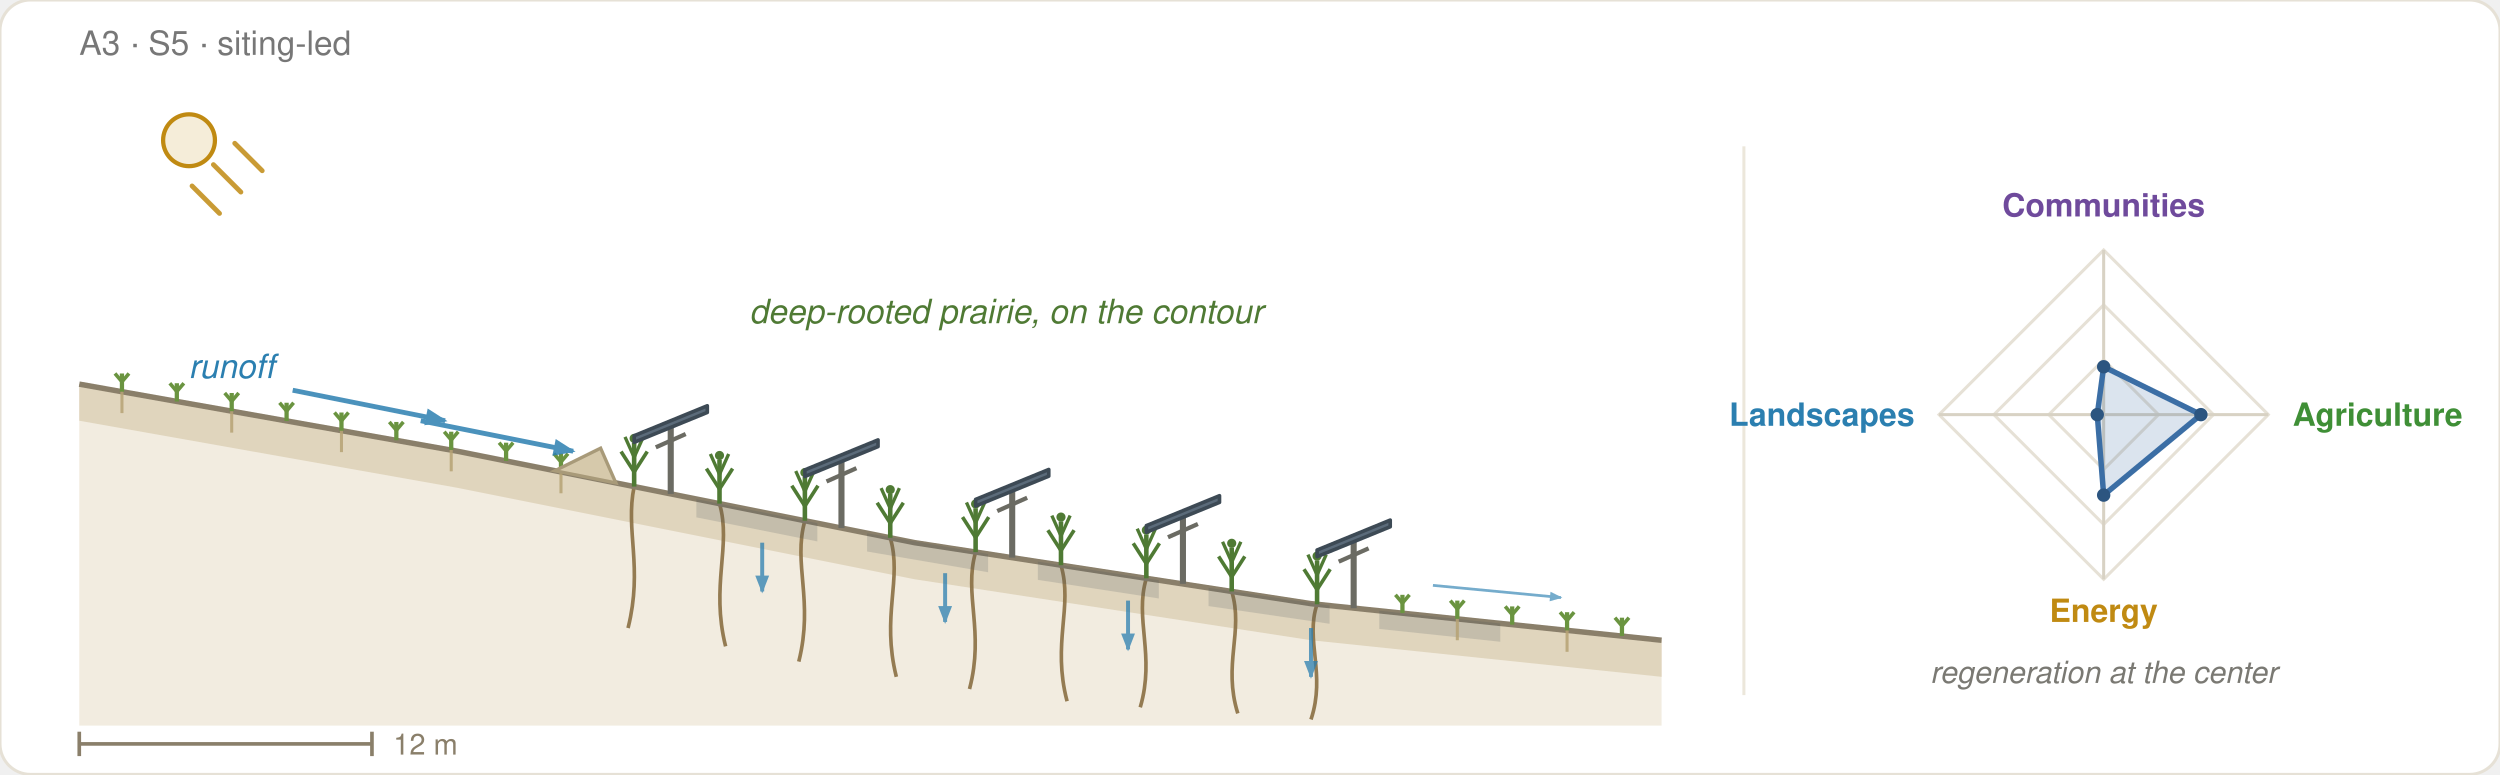
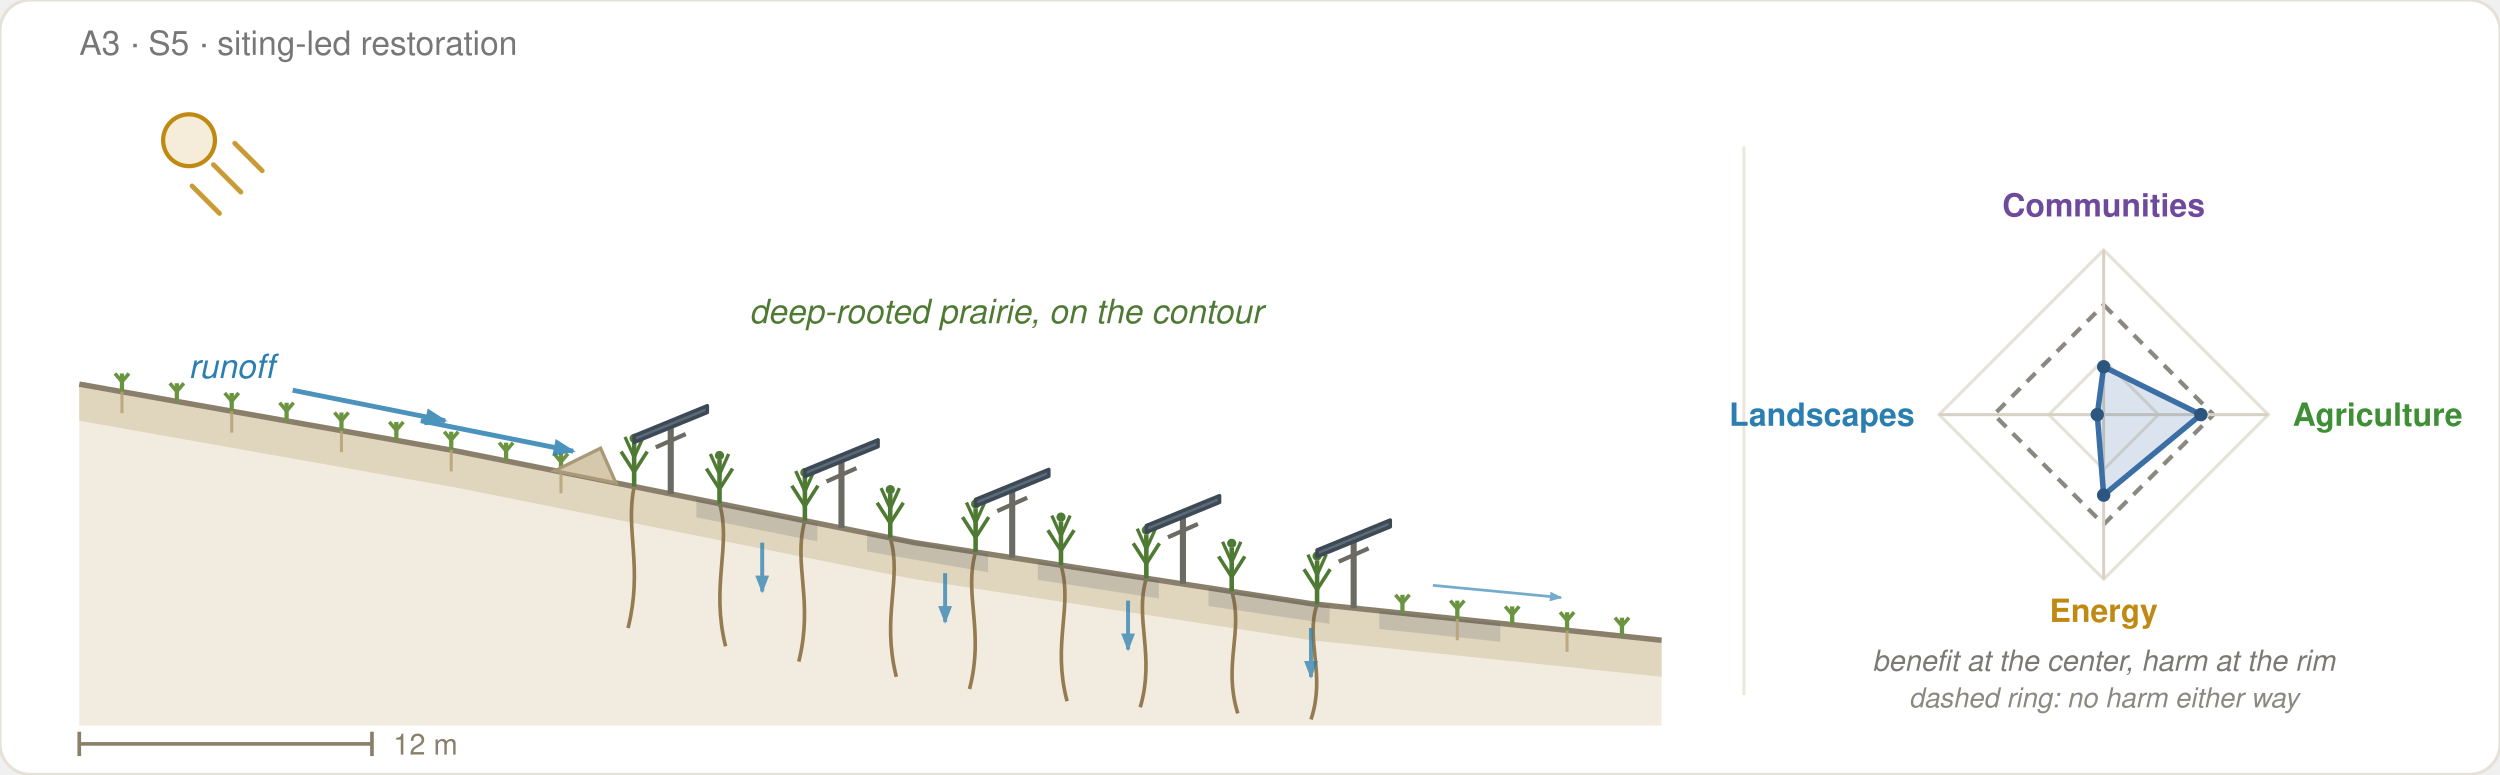
<svg xmlns="http://www.w3.org/2000/svg" viewBox="0 14 820 254" width="820" height="254" font-family="Helvetica, Arial, sans-serif" role="img">
  <defs>
    <g id="module">
      <line x1="-9" y1="16" x2="9" y2="8" stroke="#6b6b63" stroke-width="1.4" vector-effect="non-scaling-stroke" />
      <polygon points="-22,9 22,-9 22,-5 -22,13" fill="#5b6b7a" stroke="#3d4a55" stroke-width="1.2" stroke-linejoin="round" vector-effect="non-scaling-stroke" />
    </g>
    <g id="crop">
      <line x1="0" y1="0" x2="0" y2="-6" stroke="#6a9440" stroke-width="1.4" />
      <line x1="0" y1="-3.3" x2="-2.3" y2="-6" stroke="#6a9440" stroke-width="1.2" />
      <line x1="0" y1="-3.3" x2="2.3" y2="-6" stroke="#6a9440" stroke-width="1.2" />
    </g>
    <g id="prairie">
      <line x1="0" y1="0" x2="0" y2="-14.4" stroke="#4f7a34" stroke-width="1.5" />
      <line x1="0" y1="-4.8" x2="-4.3" y2="-11.5" stroke="#4f7a34" stroke-width="1.2" />
      <line x1="0" y1="-4.8" x2="4.3" y2="-11.5" stroke="#4f7a34" stroke-width="1.2" />
      <line x1="0" y1="-9.6" x2="-3" y2="-16.3" stroke="#4f7a34" stroke-width="1.1" />
      <line x1="0" y1="-9.6" x2="3" y2="-16.3" stroke="#4f7a34" stroke-width="1.1" />
      <circle cx="0" cy="-15.8" r="1.5" fill="#4f7a34" />
    </g>
    <marker id="flow" viewBox="0 0 10 10" refX="8" refY="5" markerWidth="5" markerHeight="5" orient="auto-start-reverse">
      <path d="M0,1.5 L9,5 L0,8.5 z" fill="#2b7fb0" />
    </marker>
    <clipPath id="soilclip2">
      <path d="M26,140 L150,162 L300,192 L430,212 L545,224 L545,252 L26,252 Z" />
    </clipPath>
  </defs>
  <rect y="14" width="820" height="254" rx="10" fill="#ffffff" stroke="#e6e1d6" />
-   <text x="26" y="32" fill="#777" font-size="11">A3 · S5 · siting-led</text>
+   <text x="26" y="32" fill="#777" font-size="11">A3 · S5 · siting-led restoration</text>
  <g stroke="#c08a12" stroke-linecap="round">
    <circle cx="62" cy="60" r="8.5" fill="#c08a12" fill-opacity="0.16" stroke-width="1.4" />
    <g stroke-width="1.6" opacity="0.85">
      <line x1="63" y1="75" x2="72" y2="84" />
      <line x1="70" y1="68" x2="79" y2="77" />
      <line x1="77" y1="61" x2="86" y2="70" />
    </g>
  </g>
  <path d="M26,140 L150,162 L300,192 L430,212 L545,224 L545,252 L26,252 Z" fill="#f2ece0" />
  <g clip-path="url(#soilclip2)">
    <path d="M26,140 L150,162 L300,192 L430,212 L545,224 L545,236 L430,224 L300,204 L150,174 L26,152 Z" fill="#e0d5bd" />
    <g fill="none" stroke="#8a6f43" stroke-width="1.2" opacity="0.9">
      <path d="M208,173.6 C205,188 211,200 206,220" />
      <path d="M236,179.2 C240,193 233,206 238,226" />
      <path d="M264,184.8 C260,199 267,211 262,231" />
      <path d="M292,190.4 C296,204 289,216 294,236" />
      <path d="M320,195.1 C316,209 323,221 318,240" />
      <path d="M348,199.4 C352,213 345,225 350,244" />
      <path d="M376,203.7 C372,217 379,229 374,246" />
      <path d="M404,208.0 C408,221 401,232 406,248" />
      <path d="M432,212.2 C428,224 435,235 430,250" />
    </g>
    <g stroke="#2b7fb0" stroke-width="1.3" opacity="0.75" marker-end="url(#flow)">
      <path d="M250,192 v16" />
      <path d="M310,202 v16" />
      <path d="M370,211 v16" />
      <path d="M430,220 v16" />
    </g>
  </g>
  <path d="M26,140 L150,162 L300,192 L430,212 L545,224" fill="none" stroke="#8a7f6a" stroke-width="1.8" />
  <g fill="#3d4a55" opacity="0.17">
    <path d="M228.4,177.7 L268.1,185.6 L268.1,191.6 L228.4,183.7 Z" />
    <path d="M284.4,188.9 L324.1,195.7 L324.1,201.7 L284.4,194.9 Z" />
    <path d="M340.4,198.2 L380.1,204.3 L380.1,210.3 L340.4,204.2 Z" />
    <path d="M396.4,206.8 L436.1,212.6 L436.1,218.6 L396.4,212.8 Z" />
    <path d="M452.4,214.3 L492.1,218.5 L492.1,224.5 L452.4,220.3 Z" />
  </g>
  <g>
    <use href="#crop" x="40" y="142.5" />
    <use href="#crop" x="58" y="145.7" />
    <use href="#crop" x="76" y="148.9" />
    <use href="#crop" x="94" y="152.1" />
    <use href="#crop" x="112" y="155.3" />
    <use href="#crop" x="130" y="158.4" />
    <use href="#crop" x="148" y="161.6" />
    <use href="#crop" x="166" y="165.2" />
    <use href="#crop" x="184" y="168.8" />
    <use href="#crop" x="460" y="215.1" />
    <use href="#crop" x="478" y="217.0" />
    <use href="#crop" x="496" y="218.9" />
    <use href="#crop" x="514" y="220.8" />
    <use href="#crop" x="532" y="222.6" />
  </g>
  <g stroke="#b6a274" stroke-width="1" opacity="0.85">
    <path d="M40,142.5 v7" />
    <path d="M76,148.9 v7" />
    <path d="M112,155.3 v7" />
    <path d="M148,161.6 v7" />
    <path d="M184,168.8 v7" />
    <path d="M478,217.0 v7" />
    <path d="M514,220.8 v7" />
  </g>
  <g stroke="#2b7fb0" stroke-width="1.6" fill="none" marker-end="url(#flow)" opacity="0.85">
    <path d="M96,142 L146,152" />
    <path d="M138,152 L188,162" />
  </g>
  <text x="90" y="138" fill="#2b7fb0" font-size="11" font-style="italic" text-anchor="end">runoff</text>
  <g stroke="#2b7fb0" stroke-width="0.9" fill="none" marker-end="url(#flow)" opacity="0.65">
    <path d="M470,206 L512,210" />
  </g>
  <polygon points="182,168.4 202,172.4 197,161" fill="#d6c9ab" stroke="#a89a79" stroke-width="1.1" />
  <g>
    <use href="#prairie" x="208" y="173.6" />
    <use href="#prairie" x="236" y="179.2" />
    <use href="#prairie" x="264" y="184.8" />
    <use href="#prairie" x="292" y="190.4" />
    <use href="#prairie" x="320" y="195.1" />
    <use href="#prairie" x="348" y="199.4" />
    <use href="#prairie" x="376" y="203.7" />
    <use href="#prairie" x="404" y="208.0" />
    <use href="#prairie" x="432" y="212.2" />
  </g>
  <line x1="220" y1="176" x2="220" y2="152" stroke="#6b6b63" stroke-width="2" />
  <use href="#module" transform="translate(220,152) scale(0.545)" />
  <line x1="276" y1="187.2" x2="276" y2="163.2" stroke="#6b6b63" stroke-width="2" />
  <use href="#module" transform="translate(276,163.2) scale(0.545)" />
  <line x1="332" y1="196.9" x2="332" y2="172.9" stroke="#6b6b63" stroke-width="2" />
  <use href="#module" transform="translate(332,172.9) scale(0.545)" />
  <line x1="388" y1="205.5" x2="388" y2="181.5" stroke="#6b6b63" stroke-width="2" />
  <use href="#module" transform="translate(388,181.5) scale(0.545)" />
  <line x1="444" y1="213.5" x2="444" y2="189.5" stroke="#6b6b63" stroke-width="2" />
  <use href="#module" transform="translate(444,189.5) scale(0.545)" />
  <text x="330" y="120" fill="#4f7a34" font-size="11" font-style="italic" text-anchor="middle">deep-rooted prairie, on the contour</text>
  <g stroke="#8a7f6a" stroke-width="1.2" fill="none">
    <path d="M26,258 h96" />
    <path d="M26,254 v8" />
    <path d="M122,254 v8" />
  </g>
  <text x="129" y="261.5" fill="#8a7f6a" font-size="9.5">12 m</text>
  <line x1="572" y1="62" x2="572" y2="242" stroke="#ece7db" stroke-width="1" />
  <polygon points="690,132 708,150 690,168 672,150" fill="none" stroke="#e6e1d6" stroke-width="1" />
-   <polygon points="690,114 726,150 690,186 654,150" fill="none" stroke="#e6e1d6" stroke-width="1" />
+   <polygon points="690,114 726,150 690,186 654,150" fill="none" stroke="#8a8880" stroke-width="1.4" stroke-dasharray="4 3" />
  <polygon points="690,96 744,150 690,204 636,150" fill="none" stroke="#e6e1d6" stroke-width="1" />
  <line x1="690" y1="150" x2="690" y2="96" stroke="#d8d2c4" stroke-width="1" />
  <line x1="690" y1="150" x2="744" y2="150" stroke="#d8d2c4" stroke-width="1" />
  <line x1="690" y1="150" x2="690" y2="204" stroke="#d8d2c4" stroke-width="1" />
  <line x1="690" y1="150" x2="636" y2="150" stroke="#d8d2c4" stroke-width="1" />
  <text x="690" y="85" fill="#6f4a9c" font-size="10.5" font-weight="600" text-anchor="middle">Communities</text>
  <text x="752" y="150" fill="#3f8f36" font-size="10.5" font-weight="600" text-anchor="start" dominant-baseline="middle">Agriculture</text>
  <text x="690" y="218" fill="#c08a12" font-size="10.5" font-weight="600" text-anchor="middle">Energy</text>
  <text x="628" y="150" fill="#2b7fb0" font-size="10.5" font-weight="600" text-anchor="end" dominant-baseline="middle">Landscapes</text>
  <polygon points="690,134.3 721.9,150 690,176.4 687.9,150" fill="#3b6ea5" fill-opacity="0.18" stroke="#3b6ea5" stroke-width="1.8" />
  <circle cx="690" cy="134.3" r="2.2" fill="#2c5580" />
  <circle cx="721.9" cy="150" r="2.2" fill="#2c5580" />
  <circle cx="690" cy="176.4" r="2.2" fill="#2c5580" />
  <circle cx="687.9" cy="150" r="2.2" fill="#2c5580" />
-   <text x="690" y="238" fill="#7a7973" font-size="10" font-style="italic" text-anchor="middle">regeneration at the center</text>
+   <text x="690" y="234" fill="#7a7973" font-size="9.5" font-style="italic" text-anchor="middle">benefit at the center, harm at the rim</text>
+   <text x="690" y="246" fill="#8a8880" font-size="9" font-style="italic" text-anchor="middle">dashed ring: no harm either way</text>
</svg>
